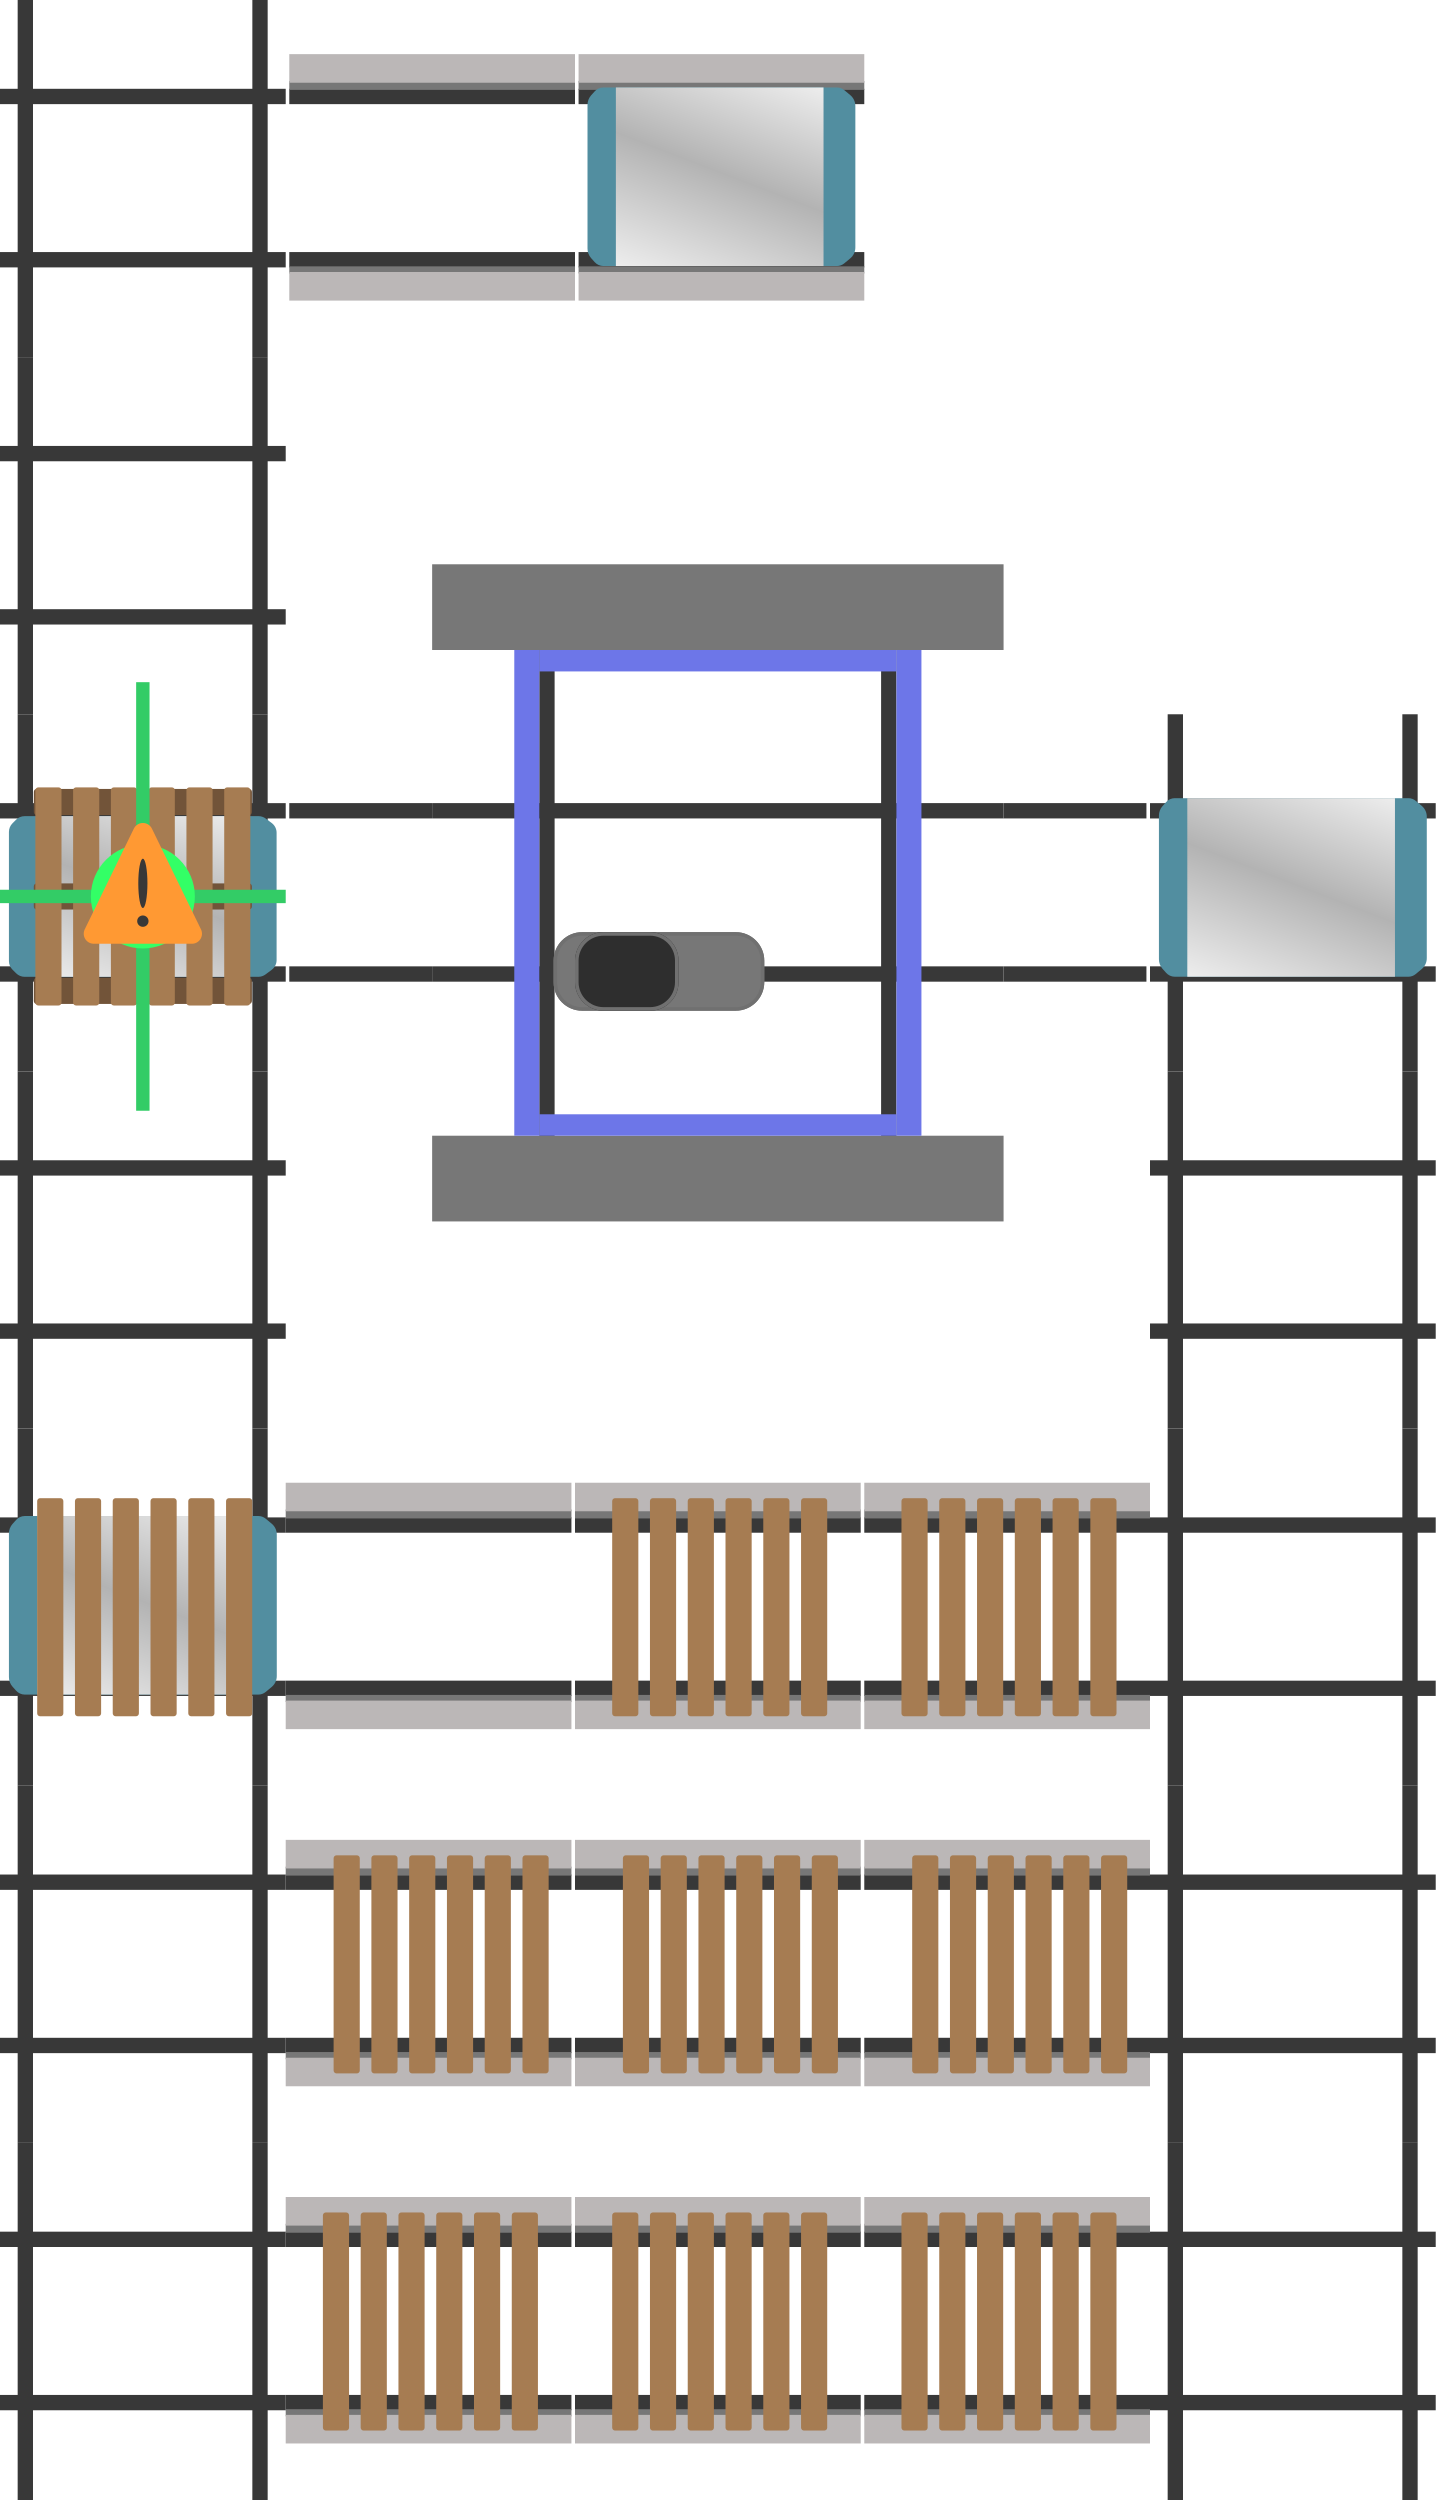
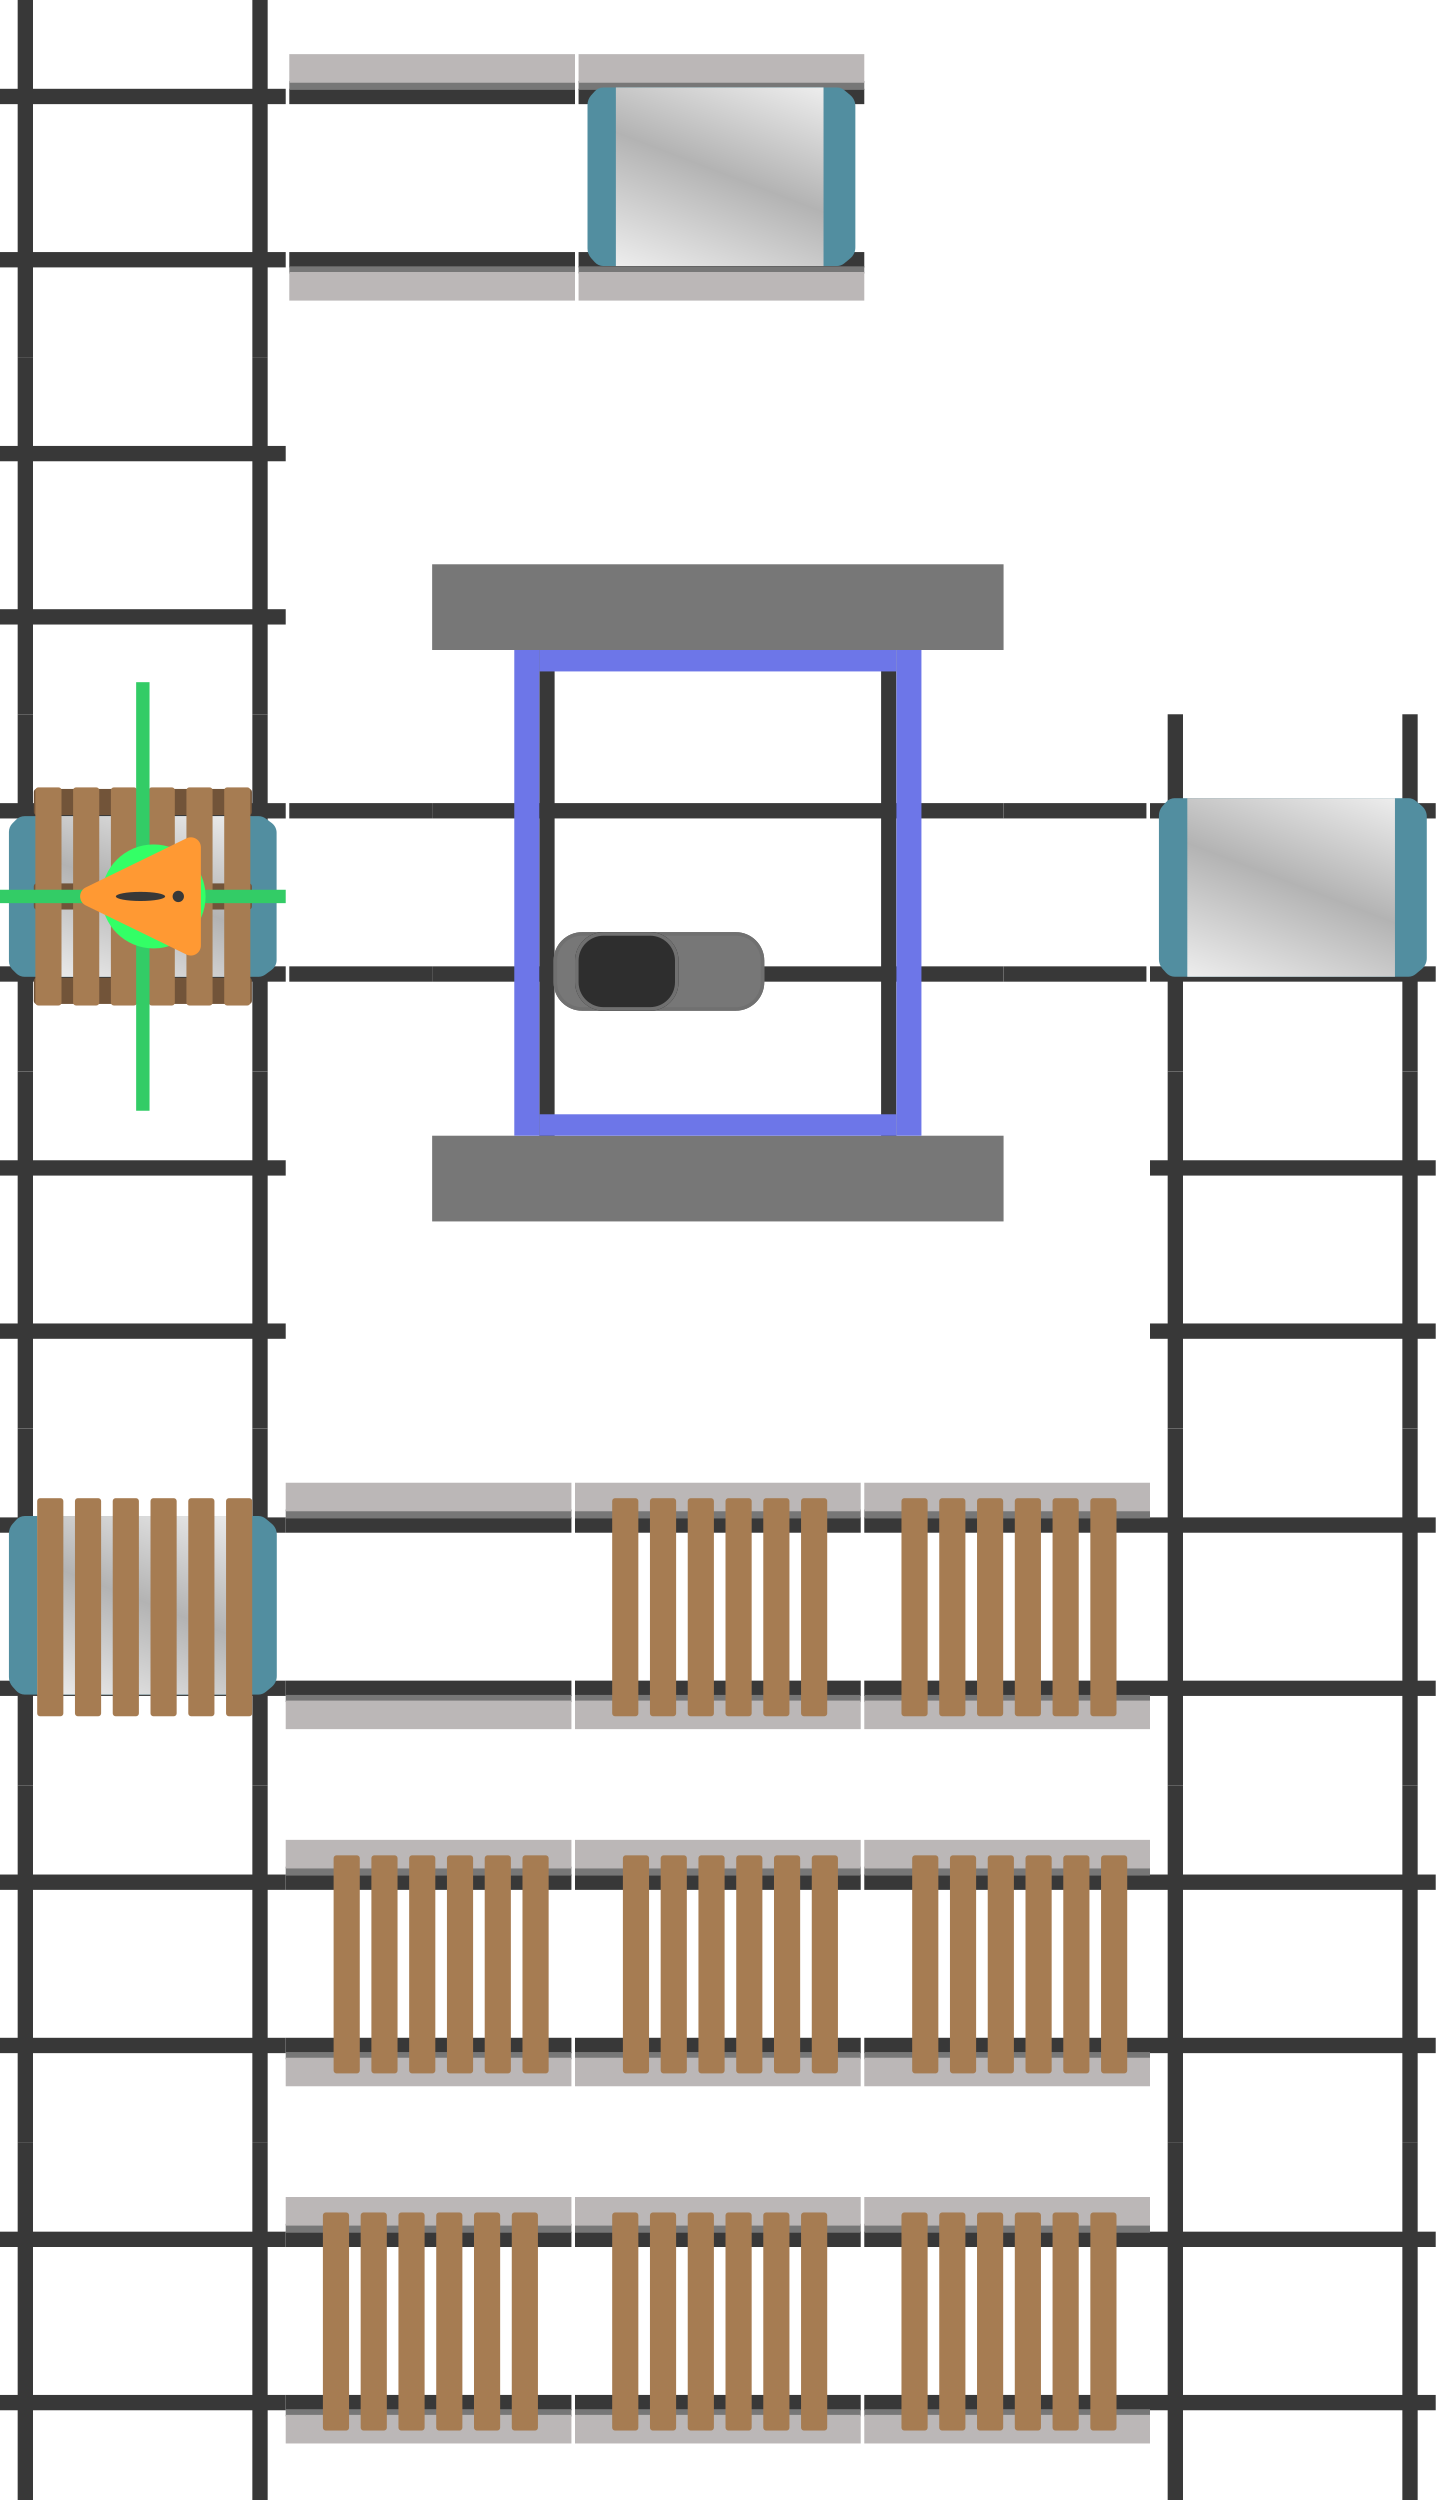
<svg xmlns="http://www.w3.org/2000/svg" width="402" height="700" viewBox="0 0 402 700">
  <defs>
    <clipPath id="clip-path">
      <rect width="80" height="700" fill="none" />
    </clipPath>
    <clipPath id="clip-path-2">
      <rect width="70" height="100" fill="none" />
    </clipPath>
    <clipPath id="clip-path-9">
      <rect width="80" height="500" fill="none" />
    </clipPath>
    <clipPath id="clip-path-15">
      <rect width="244" height="69" fill="none" />
    </clipPath>
    <clipPath id="clip-path-18">
      <rect width="162" height="69" fill="none" />
    </clipPath>
    <linearGradient id="linear-gradient" x1="0.207" y1="1.155" x2="0.793" y2="-0.155" gradientUnits="objectBoundingBox">
      <stop offset="0" stop-color="#f2f2f2" />
      <stop offset="0.516" stop-color="#b3b3b3" />
      <stop offset="1" stop-color="#f2f2f2" />
    </linearGradient>
    <linearGradient id="linear-gradient-4" x1="0.208" y1="1.155" x2="0.793" y2="-0.155" gradientUnits="objectBoundingBox">
      <stop offset="0" stop-color="#f2f2f2" />
      <stop offset="0.52" stop-color="#b3b3b3" />
      <stop offset="1" stop-color="#f2f2f2" />
    </linearGradient>
  </defs>
  <g id="Level1" transform="translate(-198 -214)">
    <g id="Repeat_Grid_1" data-name="Repeat Grid 1" transform="translate(198 214)" clip-path="url(#clip-path)">
      <g transform="translate(-198 -214)">
        <g id="trackVertical" transform="translate(202.948 214)" clip-path="url(#clip-path-2)">
          <g id="trackVertical-2" data-name="trackVertical" transform="translate(-4.948 -16)">
            <g id="Group_90" data-name="Group 90" transform="translate(4.948 16)">
              <g id="Group_88" data-name="Group 88" transform="translate(0 0)">
                <rect id="Rectangle_16" data-name="Rectangle 16" width="100" height="4.291" transform="translate(4.291) rotate(90)" fill="#383838" />
              </g>
              <g id="Group_89" data-name="Group 89" transform="translate(65.709 0)">
                <rect id="Rectangle_17" data-name="Rectangle 17" width="100" height="4.291" transform="translate(0 100) rotate(-90)" fill="#383838" />
              </g>
            </g>
          </g>
        </g>
        <g id="track" transform="translate(80.5 184.987)">
          <rect id="trackBottom" width="80" height="4.291" transform="translate(117.5 99.592)" fill="#383838" />
          <rect id="trackTop" width="80" height="4.291" transform="translate(197.5 58.174) rotate(180)" fill="#383838" />
        </g>
      </g>
      <g transform="translate(-198 -114)">
        <g id="trackVertical-3" data-name="trackVertical" transform="translate(202.948 214)" clip-path="url(#clip-path-2)">
          <g id="trackVertical-4" data-name="trackVertical" transform="translate(-4.948 -16)">
            <g id="Group_90-2" data-name="Group 90" transform="translate(4.948 16)">
              <g id="Group_88-2" data-name="Group 88" transform="translate(0 0)">
                <rect id="Rectangle_16-2" data-name="Rectangle 16" width="100" height="4.291" transform="translate(4.291) rotate(90)" fill="#383838" />
              </g>
              <g id="Group_89-2" data-name="Group 89" transform="translate(65.709 0)">
                <rect id="Rectangle_17-2" data-name="Rectangle 17" width="100" height="4.291" transform="translate(0 100) rotate(-90)" fill="#383838" />
              </g>
            </g>
          </g>
        </g>
        <g id="track-2" data-name="track" transform="translate(80.5 184.987)">
          <rect id="trackBottom-2" data-name="trackBottom" width="80" height="4.291" transform="translate(117.5 99.592)" fill="#383838" />
          <rect id="trackTop-2" data-name="trackTop" width="80" height="4.291" transform="translate(197.5 58.174) rotate(180)" fill="#383838" />
        </g>
      </g>
      <g transform="translate(-198 -14)">
        <g id="trackVertical-5" data-name="trackVertical" transform="translate(202.948 214)" clip-path="url(#clip-path-2)">
          <g id="trackVertical-6" data-name="trackVertical" transform="translate(-4.948 -16)">
            <g id="Group_90-3" data-name="Group 90" transform="translate(4.948 16)">
              <g id="Group_88-3" data-name="Group 88" transform="translate(0 0)">
                <rect id="Rectangle_16-3" data-name="Rectangle 16" width="100" height="4.291" transform="translate(4.291) rotate(90)" fill="#383838" />
              </g>
              <g id="Group_89-3" data-name="Group 89" transform="translate(65.709 0)">
                <rect id="Rectangle_17-3" data-name="Rectangle 17" width="100" height="4.291" transform="translate(0 100) rotate(-90)" fill="#383838" />
              </g>
            </g>
          </g>
        </g>
        <g id="track-3" data-name="track" transform="translate(80.5 184.987)">
          <rect id="trackBottom-3" data-name="trackBottom" width="80" height="4.291" transform="translate(117.5 99.592)" fill="#383838" />
          <rect id="trackTop-3" data-name="trackTop" width="80" height="4.291" transform="translate(197.5 58.174) rotate(180)" fill="#383838" />
        </g>
      </g>
      <g transform="translate(-198 86)">
        <g id="trackVertical-7" data-name="trackVertical" transform="translate(202.948 214)" clip-path="url(#clip-path-2)">
          <g id="trackVertical-8" data-name="trackVertical" transform="translate(-4.948 -16)">
            <g id="Group_90-4" data-name="Group 90" transform="translate(4.948 16)">
              <g id="Group_88-4" data-name="Group 88" transform="translate(0 0)">
                <rect id="Rectangle_16-4" data-name="Rectangle 16" width="100" height="4.291" transform="translate(4.291) rotate(90)" fill="#383838" />
              </g>
              <g id="Group_89-4" data-name="Group 89" transform="translate(65.709 0)">
                <rect id="Rectangle_17-4" data-name="Rectangle 17" width="100" height="4.291" transform="translate(0 100) rotate(-90)" fill="#383838" />
              </g>
            </g>
          </g>
        </g>
        <g id="track-4" data-name="track" transform="translate(80.5 184.987)">
          <rect id="trackBottom-4" data-name="trackBottom" width="80" height="4.291" transform="translate(117.5 99.592)" fill="#383838" />
          <rect id="trackTop-4" data-name="trackTop" width="80" height="4.291" transform="translate(197.5 58.174) rotate(180)" fill="#383838" />
        </g>
      </g>
      <g transform="translate(-198 186)">
        <g id="trackVertical-9" data-name="trackVertical" transform="translate(202.948 214)" clip-path="url(#clip-path-2)">
          <g id="trackVertical-10" data-name="trackVertical" transform="translate(-4.948 -16)">
            <g id="Group_90-5" data-name="Group 90" transform="translate(4.948 16)">
              <g id="Group_88-5" data-name="Group 88" transform="translate(0 0)">
                <rect id="Rectangle_16-5" data-name="Rectangle 16" width="100" height="4.291" transform="translate(4.291) rotate(90)" fill="#383838" />
              </g>
              <g id="Group_89-5" data-name="Group 89" transform="translate(65.709 0)">
                <rect id="Rectangle_17-5" data-name="Rectangle 17" width="100" height="4.291" transform="translate(0 100) rotate(-90)" fill="#383838" />
              </g>
            </g>
          </g>
        </g>
        <g id="track-5" data-name="track" transform="translate(80.5 184.987)">
          <rect id="trackBottom-5" data-name="trackBottom" width="80" height="4.291" transform="translate(117.5 99.592)" fill="#383838" />
          <rect id="trackTop-5" data-name="trackTop" width="80" height="4.291" transform="translate(197.5 58.174) rotate(180)" fill="#383838" />
        </g>
      </g>
      <g transform="translate(-198 286)">
        <g id="trackVertical-11" data-name="trackVertical" transform="translate(202.948 214)" clip-path="url(#clip-path-2)">
          <g id="trackVertical-12" data-name="trackVertical" transform="translate(-4.948 -16)">
            <g id="Group_90-6" data-name="Group 90" transform="translate(4.948 16)">
              <g id="Group_88-6" data-name="Group 88" transform="translate(0 0)">
                <rect id="Rectangle_16-6" data-name="Rectangle 16" width="100" height="4.291" transform="translate(4.291) rotate(90)" fill="#383838" />
              </g>
              <g id="Group_89-6" data-name="Group 89" transform="translate(65.709 0)">
                <rect id="Rectangle_17-6" data-name="Rectangle 17" width="100" height="4.291" transform="translate(0 100) rotate(-90)" fill="#383838" />
              </g>
            </g>
          </g>
        </g>
        <g id="track-6" data-name="track" transform="translate(80.5 184.987)">
          <rect id="trackBottom-6" data-name="trackBottom" width="80" height="4.291" transform="translate(117.5 99.592)" fill="#383838" />
          <rect id="trackTop-6" data-name="trackTop" width="80" height="4.291" transform="translate(197.5 58.174) rotate(180)" fill="#383838" />
        </g>
      </g>
      <g transform="translate(-198 386)">
        <g id="trackVertical-13" data-name="trackVertical" transform="translate(202.948 214)" clip-path="url(#clip-path-2)">
          <g id="trackVertical-14" data-name="trackVertical" transform="translate(-4.948 -16)">
            <g id="Group_90-7" data-name="Group 90" transform="translate(4.948 16)">
              <g id="Group_88-7" data-name="Group 88" transform="translate(0 0)">
                <rect id="Rectangle_16-7" data-name="Rectangle 16" width="100" height="4.291" transform="translate(4.291) rotate(90)" fill="#383838" />
              </g>
              <g id="Group_89-7" data-name="Group 89" transform="translate(65.709 0)">
                <rect id="Rectangle_17-7" data-name="Rectangle 17" width="100" height="4.291" transform="translate(0 100) rotate(-90)" fill="#383838" />
              </g>
            </g>
          </g>
        </g>
        <g id="track-7" data-name="track" transform="translate(80.5 184.987)">
          <rect id="trackBottom-7" data-name="trackBottom" width="80" height="4.291" transform="translate(117.5 99.592)" fill="#383838" />
          <rect id="trackTop-7" data-name="trackTop" width="80" height="4.291" transform="translate(197.5 58.174) rotate(180)" fill="#383838" />
        </g>
      </g>
    </g>
    <g id="Repeat_Grid_2" data-name="Repeat Grid 2" transform="translate(520 414)" clip-path="url(#clip-path-9)">
      <g transform="translate(-198 -214)">
        <g id="trackVertical-15" data-name="trackVertical" transform="translate(202.948 214)" clip-path="url(#clip-path-2)">
          <g id="trackVertical-16" data-name="trackVertical" transform="translate(-4.948 -16)">
            <g id="Group_90-8" data-name="Group 90" transform="translate(4.948 16)">
              <g id="Group_88-8" data-name="Group 88" transform="translate(0 0)">
                <rect id="Rectangle_16-8" data-name="Rectangle 16" width="100" height="4.291" transform="translate(4.291) rotate(90)" fill="#383838" />
              </g>
              <g id="Group_89-8" data-name="Group 89" transform="translate(65.709 0)">
                <rect id="Rectangle_17-8" data-name="Rectangle 17" width="100" height="4.291" transform="translate(0 100) rotate(-90)" fill="#383838" />
              </g>
            </g>
          </g>
        </g>
        <g id="track-8" data-name="track" transform="translate(80.5 184.987)">
          <rect id="trackBottom-8" data-name="trackBottom" width="80" height="4.291" transform="translate(117.5 99.592)" fill="#383838" />
          <rect id="trackTop-8" data-name="trackTop" width="80" height="4.291" transform="translate(197.5 58.174) rotate(180)" fill="#383838" />
        </g>
      </g>
      <g transform="translate(-198 -114)">
        <g id="trackVertical-17" data-name="trackVertical" transform="translate(202.948 214)" clip-path="url(#clip-path-2)">
          <g id="trackVertical-18" data-name="trackVertical" transform="translate(-4.948 -16)">
            <g id="Group_90-9" data-name="Group 90" transform="translate(4.948 16)">
              <g id="Group_88-9" data-name="Group 88" transform="translate(0 0)">
                <rect id="Rectangle_16-9" data-name="Rectangle 16" width="100" height="4.291" transform="translate(4.291) rotate(90)" fill="#383838" />
              </g>
              <g id="Group_89-9" data-name="Group 89" transform="translate(65.709 0)">
                <rect id="Rectangle_17-9" data-name="Rectangle 17" width="100" height="4.291" transform="translate(0 100) rotate(-90)" fill="#383838" />
              </g>
            </g>
          </g>
        </g>
        <g id="track-9" data-name="track" transform="translate(80.5 184.987)">
          <rect id="trackBottom-9" data-name="trackBottom" width="80" height="4.291" transform="translate(117.5 99.592)" fill="#383838" />
          <rect id="trackTop-9" data-name="trackTop" width="80" height="4.291" transform="translate(197.5 58.174) rotate(180)" fill="#383838" />
        </g>
      </g>
      <g transform="translate(-198 -14)">
        <g id="trackVertical-19" data-name="trackVertical" transform="translate(202.948 214)" clip-path="url(#clip-path-2)">
          <g id="trackVertical-20" data-name="trackVertical" transform="translate(-4.948 -16)">
            <g id="Group_90-10" data-name="Group 90" transform="translate(4.948 16)">
              <g id="Group_88-10" data-name="Group 88" transform="translate(0 0)">
                <rect id="Rectangle_16-10" data-name="Rectangle 16" width="100" height="4.291" transform="translate(4.291) rotate(90)" fill="#383838" />
              </g>
              <g id="Group_89-10" data-name="Group 89" transform="translate(65.709 0)">
                <rect id="Rectangle_17-10" data-name="Rectangle 17" width="100" height="4.291" transform="translate(0 100) rotate(-90)" fill="#383838" />
              </g>
            </g>
          </g>
        </g>
        <g id="track-10" data-name="track" transform="translate(80.5 184.987)">
          <rect id="trackBottom-10" data-name="trackBottom" width="80" height="4.291" transform="translate(117.5 99.592)" fill="#383838" />
          <rect id="trackTop-10" data-name="trackTop" width="80" height="4.291" transform="translate(197.5 58.174) rotate(180)" fill="#383838" />
        </g>
      </g>
      <g transform="translate(-198 86)">
        <g id="trackVertical-21" data-name="trackVertical" transform="translate(202.948 214)" clip-path="url(#clip-path-2)">
          <g id="trackVertical-22" data-name="trackVertical" transform="translate(-4.948 -16)">
            <g id="Group_90-11" data-name="Group 90" transform="translate(4.948 16)">
              <g id="Group_88-11" data-name="Group 88" transform="translate(0 0)">
                <rect id="Rectangle_16-11" data-name="Rectangle 16" width="100" height="4.291" transform="translate(4.291) rotate(90)" fill="#383838" />
              </g>
              <g id="Group_89-11" data-name="Group 89" transform="translate(65.709 0)">
                <rect id="Rectangle_17-11" data-name="Rectangle 17" width="100" height="4.291" transform="translate(0 100) rotate(-90)" fill="#383838" />
              </g>
            </g>
          </g>
        </g>
        <g id="track-11" data-name="track" transform="translate(80.5 184.987)">
          <rect id="trackBottom-11" data-name="trackBottom" width="80" height="4.291" transform="translate(117.5 99.592)" fill="#383838" />
          <rect id="trackTop-11" data-name="trackTop" width="80" height="4.291" transform="translate(197.5 58.174) rotate(180)" fill="#383838" />
        </g>
      </g>
      <g transform="translate(-198 186)">
        <g id="trackVertical-23" data-name="trackVertical" transform="translate(202.948 214)" clip-path="url(#clip-path-2)">
          <g id="trackVertical-24" data-name="trackVertical" transform="translate(-4.948 -16)">
            <g id="Group_90-12" data-name="Group 90" transform="translate(4.948 16)">
              <g id="Group_88-12" data-name="Group 88" transform="translate(0 0)">
                <rect id="Rectangle_16-12" data-name="Rectangle 16" width="100" height="4.291" transform="translate(4.291) rotate(90)" fill="#383838" />
              </g>
              <g id="Group_89-12" data-name="Group 89" transform="translate(65.709 0)">
                <rect id="Rectangle_17-12" data-name="Rectangle 17" width="100" height="4.291" transform="translate(0 100) rotate(-90)" fill="#383838" />
              </g>
            </g>
          </g>
        </g>
        <g id="track-12" data-name="track" transform="translate(80.5 184.987)">
          <rect id="trackBottom-12" data-name="trackBottom" width="80" height="4.291" transform="translate(117.5 99.592)" fill="#383838" />
          <rect id="trackTop-12" data-name="trackTop" width="80" height="4.291" transform="translate(197.5 58.174) rotate(180)" fill="#383838" />
        </g>
      </g>
    </g>
    <g id="trackWBuffer" transform="translate(277.5 829.161)" clip-path="url(#clip-path-15)">
      <g id="trackWBuffer-2" data-name="trackWBuffer" transform="translate(-117 -44.174)">
        <rect id="trackBottom-13" data-name="trackBottom" width="80" height="4.291" transform="translate(117.5 99.592)" fill="#383838" />
        <rect id="trackTop-13" data-name="trackTop" width="80" height="4.291" transform="translate(197.5 58.174) rotate(180)" fill="#383838" />
        <path id="trackBufferTop" d="M0,0H80V2.5H0Z" transform="translate(197.5 54.174) rotate(180)" fill="#777" />
        <rect id="trackBufferBottom" width="80" height="2" stroke-width="1" fill="#777" stroke="rgba(0,0,0,0)" transform="translate(117.5 103.592)" />
        <rect id="trackOuterBottom" width="80" height="8" transform="translate(197.5 113.174) rotate(180)" fill="#bbb7b7" />
        <rect id="trackOuterTop" width="80" height="8" transform="translate(197.5 52.174) rotate(180)" fill="#bbb7b7" />
      </g>
      <g id="trackWBuffer-3" data-name="trackWBuffer" transform="translate(-36 -44.174)">
        <rect id="trackBottom-14" data-name="trackBottom" width="80" height="4.291" transform="translate(117.5 99.592)" fill="#383838" />
        <rect id="trackTop-14" data-name="trackTop" width="80" height="4.291" transform="translate(197.5 58.174) rotate(180)" fill="#383838" />
        <path id="trackBufferTop-2" data-name="trackBufferTop" d="M0,0H80V2.5H0Z" transform="translate(197.5 54.174) rotate(180)" fill="#777" />
        <rect id="trackBufferBottom-2" data-name="trackBufferBottom" width="80" height="2" transform="translate(117.5 103.592)" fill="#777" stroke="rgba(0,0,0,0)" stroke-width="1" />
        <rect id="trackOuterBottom-2" data-name="trackOuterBottom" width="80" height="8" transform="translate(197.5 113.174) rotate(180)" fill="#bbb7b7" />
        <rect id="trackOuterTop-2" data-name="trackOuterTop" width="80" height="8" transform="translate(197.5 52.174) rotate(180)" fill="#bbb7b7" />
      </g>
      <g id="trackWBuffer-4" data-name="trackWBuffer" transform="translate(45 -44.174)">
        <rect id="trackBottom-15" data-name="trackBottom" width="80" height="4.291" transform="translate(117.5 99.592)" fill="#383838" />
        <rect id="trackTop-15" data-name="trackTop" width="80" height="4.291" transform="translate(197.5 58.174) rotate(180)" fill="#383838" />
        <path id="trackBufferTop-3" data-name="trackBufferTop" d="M0,0H80V2.5H0Z" transform="translate(197.5 54.174) rotate(180)" fill="#777" />
        <rect id="trackBufferBottom-3" data-name="trackBufferBottom" width="80" height="2" transform="translate(117.5 103.592)" fill="#777" stroke="rgba(0,0,0,0)" stroke-width="1" />
        <rect id="trackOuterBottom-3" data-name="trackOuterBottom" width="80" height="8" transform="translate(197.5 113.174) rotate(180)" fill="#bbb7b7" />
        <rect id="trackOuterTop-3" data-name="trackOuterTop" width="80" height="8" transform="translate(197.5 52.174) rotate(180)" fill="#bbb7b7" />
      </g>
    </g>
    <g id="trackWBuffer-5" data-name="trackWBuffer" transform="translate(277.5 729.161)" clip-path="url(#clip-path-15)">
      <g id="trackWBuffer-6" data-name="trackWBuffer" transform="translate(-117 -44.174)">
        <rect id="trackBottom-16" data-name="trackBottom" width="80" height="4.291" transform="translate(117.5 99.592)" fill="#383838" />
        <rect id="trackTop-16" data-name="trackTop" width="80" height="4.291" transform="translate(197.5 58.174) rotate(180)" fill="#383838" />
        <path id="trackBufferTop-4" data-name="trackBufferTop" d="M0,0H80V2.5H0Z" transform="translate(197.5 54.174) rotate(180)" fill="#777" />
        <rect id="trackBufferBottom-4" data-name="trackBufferBottom" width="80" height="2" transform="translate(117.5 103.592)" fill="#777" stroke="rgba(0,0,0,0)" stroke-width="1" />
        <rect id="trackOuterBottom-4" data-name="trackOuterBottom" width="80" height="8" transform="translate(197.5 113.174) rotate(180)" fill="#bbb7b7" />
        <rect id="trackOuterTop-4" data-name="trackOuterTop" width="80" height="8" transform="translate(197.5 52.174) rotate(180)" fill="#bbb7b7" />
      </g>
      <g id="trackWBuffer-7" data-name="trackWBuffer" transform="translate(-36 -44.174)">
        <rect id="trackBottom-17" data-name="trackBottom" width="80" height="4.291" transform="translate(117.5 99.592)" fill="#383838" />
        <rect id="trackTop-17" data-name="trackTop" width="80" height="4.291" transform="translate(197.5 58.174) rotate(180)" fill="#383838" />
        <path id="trackBufferTop-5" data-name="trackBufferTop" d="M0,0H80V2.5H0Z" transform="translate(197.5 54.174) rotate(180)" fill="#777" />
        <rect id="trackBufferBottom-5" data-name="trackBufferBottom" width="80" height="2" transform="translate(117.5 103.592)" fill="#777" stroke="rgba(0,0,0,0)" stroke-width="1" />
        <rect id="trackOuterBottom-5" data-name="trackOuterBottom" width="80" height="8" transform="translate(197.5 113.174) rotate(180)" fill="#bbb7b7" />
        <rect id="trackOuterTop-5" data-name="trackOuterTop" width="80" height="8" transform="translate(197.5 52.174) rotate(180)" fill="#bbb7b7" />
      </g>
      <g id="trackWBuffer-8" data-name="trackWBuffer" transform="translate(45 -44.174)">
        <rect id="trackBottom-18" data-name="trackBottom" width="80" height="4.291" transform="translate(117.5 99.592)" fill="#383838" />
        <rect id="trackTop-18" data-name="trackTop" width="80" height="4.291" transform="translate(197.5 58.174) rotate(180)" fill="#383838" />
        <path id="trackBufferTop-6" data-name="trackBufferTop" d="M0,0H80V2.5H0Z" transform="translate(197.5 54.174) rotate(180)" fill="#777" />
        <rect id="trackBufferBottom-6" data-name="trackBufferBottom" width="80" height="2" transform="translate(117.5 103.592)" fill="#777" stroke="rgba(0,0,0,0)" stroke-width="1" />
        <rect id="trackOuterBottom-6" data-name="trackOuterBottom" width="80" height="8" transform="translate(197.5 113.174) rotate(180)" fill="#bbb7b7" />
        <rect id="trackOuterTop-6" data-name="trackOuterTop" width="80" height="8" transform="translate(197.5 52.174) rotate(180)" fill="#bbb7b7" />
      </g>
    </g>
    <g id="trackWBuffer-9" data-name="trackWBuffer" transform="translate(277.5 629.161)" clip-path="url(#clip-path-15)">
      <g id="trackWBuffer-10" data-name="trackWBuffer" transform="translate(-117 -44.174)">
        <rect id="trackBottom-19" data-name="trackBottom" width="80" height="4.291" transform="translate(117.5 99.592)" fill="#383838" />
        <rect id="trackTop-19" data-name="trackTop" width="80" height="4.291" transform="translate(197.5 58.174) rotate(180)" fill="#383838" />
        <path id="trackBufferTop-7" data-name="trackBufferTop" d="M0,0H80V2.5H0Z" transform="translate(197.5 54.174) rotate(180)" fill="#777" />
        <rect id="trackBufferBottom-7" data-name="trackBufferBottom" width="80" height="2" transform="translate(117.5 103.592)" fill="#777" stroke="rgba(0,0,0,0)" stroke-width="1" />
        <rect id="trackOuterBottom-7" data-name="trackOuterBottom" width="80" height="8" transform="translate(197.5 113.174) rotate(180)" fill="#bbb7b7" />
        <rect id="trackOuterTop-7" data-name="trackOuterTop" width="80" height="8" transform="translate(197.5 52.174) rotate(180)" fill="#bbb7b7" />
      </g>
      <g id="trackWBuffer-11" data-name="trackWBuffer" transform="translate(-36 -44.174)">
        <rect id="trackBottom-20" data-name="trackBottom" width="80" height="4.291" transform="translate(117.5 99.592)" fill="#383838" />
        <rect id="trackTop-20" data-name="trackTop" width="80" height="4.291" transform="translate(197.5 58.174) rotate(180)" fill="#383838" />
        <path id="trackBufferTop-8" data-name="trackBufferTop" d="M0,0H80V2.5H0Z" transform="translate(197.5 54.174) rotate(180)" fill="#777" />
        <rect id="trackBufferBottom-8" data-name="trackBufferBottom" width="80" height="2" transform="translate(117.5 103.592)" fill="#777" stroke="rgba(0,0,0,0)" stroke-width="1" />
        <rect id="trackOuterBottom-8" data-name="trackOuterBottom" width="80" height="8" transform="translate(197.5 113.174) rotate(180)" fill="#bbb7b7" />
        <rect id="trackOuterTop-8" data-name="trackOuterTop" width="80" height="8" transform="translate(197.5 52.174) rotate(180)" fill="#bbb7b7" />
      </g>
      <g id="trackWBuffer-12" data-name="trackWBuffer" transform="translate(45 -44.174)">
        <rect id="trackBottom-21" data-name="trackBottom" width="80" height="4.291" transform="translate(117.5 99.592)" fill="#383838" />
        <rect id="trackTop-21" data-name="trackTop" width="80" height="4.291" transform="translate(197.5 58.174) rotate(180)" fill="#383838" />
        <path id="trackBufferTop-9" data-name="trackBufferTop" d="M0,0H80V2.5H0Z" transform="translate(197.5 54.174) rotate(180)" fill="#777" />
        <rect id="trackBufferBottom-9" data-name="trackBufferBottom" width="80" height="2" transform="translate(117.5 103.592)" fill="#777" stroke="rgba(0,0,0,0)" stroke-width="1" />
        <rect id="trackOuterBottom-9" data-name="trackOuterBottom" width="80" height="8" transform="translate(197.5 113.174) rotate(180)" fill="#bbb7b7" />
        <rect id="trackOuterTop-9" data-name="trackOuterTop" width="80" height="8" transform="translate(197.5 52.174) rotate(180)" fill="#bbb7b7" />
      </g>
    </g>
    <g id="trackWBuffer-13" data-name="trackWBuffer" transform="translate(278.5 229.161)" clip-path="url(#clip-path-18)">
      <g id="trackWBuffer-14" data-name="trackWBuffer" transform="translate(-117 -44.174)">
        <rect id="trackBottom-22" data-name="trackBottom" width="80" height="4.291" transform="translate(117.5 99.592)" fill="#383838" />
        <rect id="trackTop-22" data-name="trackTop" width="80" height="4.291" transform="translate(197.5 58.174) rotate(180)" fill="#383838" />
        <path id="trackBufferTop-10" data-name="trackBufferTop" d="M0,0H80V2.5H0Z" transform="translate(197.5 54.174) rotate(180)" fill="#777" />
        <rect id="trackBufferBottom-10" data-name="trackBufferBottom" width="80" height="2" transform="translate(117.5 103.592)" fill="#777" stroke="rgba(0,0,0,0)" stroke-width="1" />
        <rect id="trackOuterBottom-10" data-name="trackOuterBottom" width="80" height="8" transform="translate(197.5 113.174) rotate(180)" fill="#bbb7b7" />
        <rect id="trackOuterTop-10" data-name="trackOuterTop" width="80" height="8" transform="translate(197.5 52.174) rotate(180)" fill="#bbb7b7" />
      </g>
      <g id="trackWBuffer-15" data-name="trackWBuffer" transform="translate(-36 -44.174)">
        <rect id="trackBottom-23" data-name="trackBottom" width="80" height="4.291" transform="translate(117.5 99.592)" fill="#383838" />
        <rect id="trackTop-23" data-name="trackTop" width="80" height="4.291" transform="translate(197.5 58.174) rotate(180)" fill="#383838" />
        <path id="trackBufferTop-11" data-name="trackBufferTop" d="M0,0H80V2.5H0Z" transform="translate(197.5 54.174) rotate(180)" fill="#777" />
        <rect id="trackBufferBottom-11" data-name="trackBufferBottom" width="80" height="2" transform="translate(117.5 103.592)" fill="#777" stroke="rgba(0,0,0,0)" stroke-width="1" />
        <rect id="trackOuterBottom-11" data-name="trackOuterBottom" width="80" height="8" transform="translate(197.5 113.174) rotate(180)" fill="#bbb7b7" />
        <rect id="trackOuterTop-11" data-name="trackOuterTop" width="80" height="8" transform="translate(197.5 52.174) rotate(180)" fill="#bbb7b7" />
      </g>
    </g>
    <g id="mole" transform="translate(242.5 56.461)">
      <path id="moleEdges" d="M193.635,184.223l-1.725-1.438a3.2,3.2,0,0,0-2.047-.759h-65.45a3.25,3.25,0,0,0-2.412,1.11l-1,1.113a4.015,4.015,0,0,0-1,2.68v40.193a4.01,4.01,0,0,0,1,2.68l1,1.113a3.246,3.246,0,0,0,2.412,1.11h65.45a3.194,3.194,0,0,0,2.047-.758l1.725-1.438A3.949,3.949,0,0,0,195,226.8V187.255A3.946,3.946,0,0,0,193.635,184.223Z" transform="translate(0 0)" fill="#528ea0" />
      <rect id="moleBody" width="58.142" height="50" transform="translate(127.945 182.026)" fill="url(#linear-gradient)" />
    </g>
    <g id="mole-2" data-name="mole" transform="translate(80.5 456.461)">
      <path id="moleEdges-2" data-name="moleEdges" d="M193.635,184.223l-1.725-1.438a3.2,3.2,0,0,0-2.047-.759h-65.45a3.25,3.25,0,0,0-2.412,1.11l-1,1.113a4.015,4.015,0,0,0-1,2.68v40.193a4.01,4.01,0,0,0,1,2.68l1,1.113a3.246,3.246,0,0,0,2.412,1.11h65.45a3.194,3.194,0,0,0,2.047-.758l1.725-1.438A3.949,3.949,0,0,0,195,226.8V187.255A3.946,3.946,0,0,0,193.635,184.223Z" transform="translate(0 0)" fill="#528ea0" />
      <rect id="moleBody-2" data-name="moleBody" width="58.142" height="50" transform="translate(127.945 182.026)" fill="url(#linear-gradient)" />
    </g>
    <g id="mole-3" data-name="mole" transform="translate(402.5 255.461)">
      <path id="moleEdges-3" data-name="moleEdges" d="M193.635,184.223l-1.725-1.438a3.2,3.2,0,0,0-2.047-.759h-65.45a3.25,3.25,0,0,0-2.412,1.11l-1,1.113a4.015,4.015,0,0,0-1,2.68v40.193a4.01,4.01,0,0,0,1,2.68l1,1.113a3.246,3.246,0,0,0,2.412,1.11h65.45a3.194,3.194,0,0,0,2.047-.758l1.725-1.438A3.949,3.949,0,0,0,195,226.8V187.255A3.946,3.946,0,0,0,193.635,184.223Z" transform="translate(0 0)" fill="#528ea0" />
      <rect id="moleBody-3" data-name="moleBody" width="58.142" height="50" transform="translate(127.945 182.026)" fill="url(#linear-gradient)" />
    </g>
    <g id="pallet" transform="translate(164.5 287.16)">
      <rect id="Rectangle_68" data-name="Rectangle 68" width="7.325" height="61.07" rx="0.821" transform="translate(126.911 446.328)" fill="#a67c52" />
      <rect id="Rectangle_69" data-name="Rectangle 69" width="7.325" height="61.07" rx="0.821" transform="translate(137.488 446.328)" fill="#a67c52" />
      <rect id="Rectangle_70" data-name="Rectangle 70" width="7.325" height="61.07" rx="0.821" transform="translate(148.065 446.328)" fill="#a67c52" />
      <rect id="Rectangle_71" data-name="Rectangle 71" width="7.325" height="61.07" rx="0.821" transform="translate(158.642 446.328)" fill="#a67c52" />
      <rect id="Rectangle_72" data-name="Rectangle 72" width="7.325" height="61.07" rx="0.821" transform="translate(169.218 446.328)" fill="#a67c52" />
      <rect id="Rectangle_73" data-name="Rectangle 73" width="7.325" height="61.07" rx="0.821" transform="translate(179.795 446.328)" fill="#a67c52" />
    </g>
    <g id="pallet-2" data-name="pallet" transform="translate(245.5 287.16)">
      <rect id="Rectangle_68-2" data-name="Rectangle 68" width="7.325" height="61.07" rx="0.821" transform="translate(126.911 446.328)" fill="#a67c52" />
      <rect id="Rectangle_69-2" data-name="Rectangle 69" width="7.325" height="61.07" rx="0.821" transform="translate(137.488 446.328)" fill="#a67c52" />
      <rect id="Rectangle_70-2" data-name="Rectangle 70" width="7.325" height="61.07" rx="0.821" transform="translate(148.065 446.328)" fill="#a67c52" />
      <rect id="Rectangle_71-2" data-name="Rectangle 71" width="7.325" height="61.07" rx="0.821" transform="translate(158.642 446.328)" fill="#a67c52" />
      <rect id="Rectangle_72-2" data-name="Rectangle 72" width="7.325" height="61.07" rx="0.821" transform="translate(169.218 446.328)" fill="#a67c52" />
      <rect id="Rectangle_73-2" data-name="Rectangle 73" width="7.325" height="61.07" rx="0.821" transform="translate(179.795 446.328)" fill="#a67c52" />
    </g>
    <g id="pallet-3" data-name="pallet" transform="translate(326.5 287.16)">
      <rect id="Rectangle_68-3" data-name="Rectangle 68" width="7.325" height="61.07" rx="0.821" transform="translate(126.911 446.328)" fill="#a67c52" />
      <rect id="Rectangle_69-3" data-name="Rectangle 69" width="7.325" height="61.07" rx="0.821" transform="translate(137.488 446.328)" fill="#a67c52" />
      <rect id="Rectangle_70-3" data-name="Rectangle 70" width="7.325" height="61.07" rx="0.821" transform="translate(148.065 446.328)" fill="#a67c52" />
      <rect id="Rectangle_71-3" data-name="Rectangle 71" width="7.325" height="61.07" rx="0.821" transform="translate(158.642 446.328)" fill="#a67c52" />
      <rect id="Rectangle_72-3" data-name="Rectangle 72" width="7.325" height="61.07" rx="0.821" transform="translate(169.218 446.328)" fill="#a67c52" />
      <rect id="Rectangle_73-3" data-name="Rectangle 73" width="7.325" height="61.07" rx="0.821" transform="translate(179.795 446.328)" fill="#a67c52" />
    </g>
    <g id="pallet-4" data-name="pallet" transform="translate(81.5 187.16)">
      <rect id="Rectangle_68-4" data-name="Rectangle 68" width="7.325" height="61.07" rx="0.821" transform="translate(126.911 446.328)" fill="#a67c52" />
      <rect id="Rectangle_69-4" data-name="Rectangle 69" width="7.325" height="61.07" rx="0.821" transform="translate(137.488 446.328)" fill="#a67c52" />
      <rect id="Rectangle_70-4" data-name="Rectangle 70" width="7.325" height="61.07" rx="0.821" transform="translate(148.065 446.328)" fill="#a67c52" />
      <rect id="Rectangle_71-4" data-name="Rectangle 71" width="7.325" height="61.07" rx="0.821" transform="translate(158.642 446.328)" fill="#a67c52" />
      <rect id="Rectangle_72-4" data-name="Rectangle 72" width="7.325" height="61.07" rx="0.821" transform="translate(169.218 446.328)" fill="#a67c52" />
      <rect id="Rectangle_73-4" data-name="Rectangle 73" width="7.325" height="61.07" rx="0.821" transform="translate(179.795 446.328)" fill="#a67c52" />
    </g>
    <g id="pallet-5" data-name="pallet" transform="translate(242.5 187.16)">
      <rect id="Rectangle_68-5" data-name="Rectangle 68" width="7.325" height="61.07" rx="0.821" transform="translate(126.911 446.328)" fill="#a67c52" />
      <rect id="Rectangle_69-5" data-name="Rectangle 69" width="7.325" height="61.07" rx="0.821" transform="translate(137.488 446.328)" fill="#a67c52" />
      <rect id="Rectangle_70-5" data-name="Rectangle 70" width="7.325" height="61.07" rx="0.821" transform="translate(148.065 446.328)" fill="#a67c52" />
      <rect id="Rectangle_71-5" data-name="Rectangle 71" width="7.325" height="61.07" rx="0.821" transform="translate(158.642 446.328)" fill="#a67c52" />
      <rect id="Rectangle_72-5" data-name="Rectangle 72" width="7.325" height="61.07" rx="0.821" transform="translate(169.218 446.328)" fill="#a67c52" />
      <rect id="Rectangle_73-5" data-name="Rectangle 73" width="7.325" height="61.07" rx="0.821" transform="translate(179.795 446.328)" fill="#a67c52" />
    </g>
    <g id="pallet-6" data-name="pallet" transform="translate(323.5 187.16)">
      <rect id="Rectangle_68-6" data-name="Rectangle 68" width="7.325" height="61.07" rx="0.821" transform="translate(126.911 446.328)" fill="#a67c52" />
      <rect id="Rectangle_69-6" data-name="Rectangle 69" width="7.325" height="61.07" rx="0.821" transform="translate(137.488 446.328)" fill="#a67c52" />
      <rect id="Rectangle_70-6" data-name="Rectangle 70" width="7.325" height="61.07" rx="0.821" transform="translate(148.065 446.328)" fill="#a67c52" />
      <rect id="Rectangle_71-6" data-name="Rectangle 71" width="7.325" height="61.07" rx="0.821" transform="translate(158.642 446.328)" fill="#a67c52" />
      <rect id="Rectangle_72-6" data-name="Rectangle 72" width="7.325" height="61.07" rx="0.821" transform="translate(169.218 446.328)" fill="#a67c52" />
      <rect id="Rectangle_73-6" data-name="Rectangle 73" width="7.325" height="61.07" rx="0.821" transform="translate(179.795 446.328)" fill="#a67c52" />
    </g>
    <g id="pallet-7" data-name="pallet" transform="translate(161.5 387.16)">
      <rect id="Rectangle_68-7" data-name="Rectangle 68" width="7.325" height="61.07" rx="0.821" transform="translate(126.911 446.328)" fill="#a67c52" />
      <rect id="Rectangle_69-7" data-name="Rectangle 69" width="7.325" height="61.07" rx="0.821" transform="translate(137.488 446.328)" fill="#a67c52" />
      <rect id="Rectangle_70-7" data-name="Rectangle 70" width="7.325" height="61.07" rx="0.821" transform="translate(148.065 446.328)" fill="#a67c52" />
      <rect id="Rectangle_71-7" data-name="Rectangle 71" width="7.325" height="61.07" rx="0.821" transform="translate(158.642 446.328)" fill="#a67c52" />
      <rect id="Rectangle_72-7" data-name="Rectangle 72" width="7.325" height="61.07" rx="0.821" transform="translate(169.218 446.328)" fill="#a67c52" />
      <rect id="Rectangle_73-7" data-name="Rectangle 73" width="7.325" height="61.07" rx="0.821" transform="translate(179.795 446.328)" fill="#a67c52" />
    </g>
    <g id="pallet-8" data-name="pallet" transform="translate(242.5 387.16)">
      <rect id="Rectangle_68-8" data-name="Rectangle 68" width="7.325" height="61.07" rx="0.821" transform="translate(126.911 446.328)" fill="#a67c52" />
      <rect id="Rectangle_69-8" data-name="Rectangle 69" width="7.325" height="61.07" rx="0.821" transform="translate(137.488 446.328)" fill="#a67c52" />
      <rect id="Rectangle_70-8" data-name="Rectangle 70" width="7.325" height="61.07" rx="0.821" transform="translate(148.065 446.328)" fill="#a67c52" />
      <rect id="Rectangle_71-8" data-name="Rectangle 71" width="7.325" height="61.07" rx="0.821" transform="translate(158.642 446.328)" fill="#a67c52" />
      <rect id="Rectangle_72-8" data-name="Rectangle 72" width="7.325" height="61.07" rx="0.821" transform="translate(169.218 446.328)" fill="#a67c52" />
      <rect id="Rectangle_73-8" data-name="Rectangle 73" width="7.325" height="61.07" rx="0.821" transform="translate(179.795 446.328)" fill="#a67c52" />
    </g>
    <g id="pallet-9" data-name="pallet" transform="translate(323.5 387.16)">
      <rect id="Rectangle_68-9" data-name="Rectangle 68" width="7.325" height="61.07" rx="0.821" transform="translate(126.911 446.328)" fill="#a67c52" />
      <rect id="Rectangle_69-9" data-name="Rectangle 69" width="7.325" height="61.07" rx="0.821" transform="translate(137.488 446.328)" fill="#a67c52" />
      <rect id="Rectangle_70-9" data-name="Rectangle 70" width="7.325" height="61.07" rx="0.821" transform="translate(148.065 446.328)" fill="#a67c52" />
      <rect id="Rectangle_71-9" data-name="Rectangle 71" width="7.325" height="61.07" rx="0.821" transform="translate(158.642 446.328)" fill="#a67c52" />
      <rect id="Rectangle_72-9" data-name="Rectangle 72" width="7.325" height="61.07" rx="0.821" transform="translate(169.218 446.328)" fill="#a67c52" />
      <rect id="Rectangle_73-9" data-name="Rectangle 73" width="7.325" height="61.07" rx="0.821" transform="translate(179.795 446.328)" fill="#a67c52" />
    </g>
    <g id="Lift" transform="translate(319 372)">
      <g id="track-13" data-name="track" transform="translate(-117.5 12.987)">
        <rect id="trackBottom-24" data-name="trackBottom" width="160" height="4.291" transform="translate(117.5 99.592)" fill="#383838" />
        <rect id="trackTop-24" data-name="trackTop" width="160" height="4.291" transform="translate(277.5 58.174) rotate(180)" fill="#383838" />
      </g>
      <g id="track-14" data-name="track" transform="translate(183.883 -105.63) rotate(90)">
        <rect id="trackBottom-25" data-name="trackBottom" width="160" height="4.291" transform="translate(117.5 149.592)" fill="#383838" />
        <rect id="trackTop-25" data-name="trackTop" width="160" height="4.291" transform="translate(277.5 58.174) rotate(180)" fill="#383838" />
      </g>
      <rect id="Rectangle_176" data-name="Rectangle 176" width="160" height="24" fill="#777" />
      <rect id="Rectangle_177" data-name="Rectangle 177" width="160" height="24" transform="translate(0 160)" fill="#777" />
      <rect id="Rectangle_178" data-name="Rectangle 178" width="100" height="6" transform="translate(30 24)" fill="#6d76e8" />
      <g id="Rectangle_180" data-name="Rectangle 180" transform="translate(34 103)" fill="#777" stroke="#707070" stroke-width="1">
        <rect width="59" height="22" rx="8" stroke="none" />
        <rect x="0.5" y="0.5" width="58" height="21" rx="7.5" fill="none" />
      </g>
      <g id="Rectangle_181" data-name="Rectangle 181" transform="translate(40 103)" fill="#2e2e2e" stroke="#707070" stroke-width="1">
        <rect width="29" height="22" rx="8" stroke="none" />
        <rect x="0.5" y="0.5" width="28" height="21" rx="7.5" fill="none" />
      </g>
      <rect id="Rectangle_182" data-name="Rectangle 182" width="100" height="6" transform="translate(30 154)" fill="#6d76e8" />
      <rect id="Rectangle_183" data-name="Rectangle 183" width="136" height="7" transform="translate(30 24) rotate(90)" fill="#6d76e8" />
      <rect id="Rectangle_184" data-name="Rectangle 184" width="136" height="7" transform="translate(137 24) rotate(90)" fill="#6d76e8" />
    </g>
    <g id="track-15" data-name="track" transform="translate(161.5 384.987)">
      <rect id="trackBottom-26" data-name="trackBottom" width="40" height="4.291" transform="translate(117.5 99.592)" fill="#383838" />
      <rect id="trackTop-26" data-name="trackTop" width="40" height="4.291" transform="translate(157.5 58.174) rotate(180)" fill="#383838" />
    </g>
    <g id="track-16" data-name="track" transform="translate(361.5 384.987)">
      <rect id="trackBottom-27" data-name="trackBottom" width="40" height="4.291" transform="translate(117.5 99.592)" fill="#383838" />
      <rect id="trackTop-27" data-name="trackTop" width="40" height="4.291" transform="translate(157.5 58.174) rotate(180)" fill="#383838" />
    </g>
    <g id="molePalletSelected" transform="translate(198 405)">
      <path id="Path_18" data-name="Path 18" d="M76.14,39.48l-1.73-1.29a3.41,3.41,0,0,0-2-.68H6.91a3.41,3.41,0,0,0-2.41,1l-1,1a3.41,3.41,0,0,0-1,2.41V78.09a3.41,3.41,0,0,0,1,2.41l1,1a3.41,3.41,0,0,0,2.41,1H72.36a3.41,3.41,0,0,0,2-.68l1.73-1.29a3.41,3.41,0,0,0,1.36-2.73V42.21a3.41,3.41,0,0,0-1.31-2.73Z" transform="translate(0 0.01)" fill="#528ea0" />
      <rect id="Rectangle_143" data-name="Rectangle 143" width="58.14" height="45" transform="translate(10.44 37.51)" fill="url(#linear-gradient-4)" />
      <rect id="Rectangle_144" data-name="Rectangle 144" width="7.32" height="61.07" rx="0.82" transform="translate(70.54 29.9) rotate(90)" fill="#725439" />
      <rect id="Rectangle_145" data-name="Rectangle 145" width="7.32" height="61.07" rx="0.82" transform="translate(70.53 56.35) rotate(90)" fill="#725439" />
      <rect id="Rectangle_146" data-name="Rectangle 146" width="7.32" height="61.07" rx="0.82" transform="translate(70.53 82.79) rotate(90)" fill="#725439" />
      <rect id="Rectangle_147" data-name="Rectangle 147" width="7.32" height="61.07" rx="0.82" transform="translate(9.9 29.47)" fill="#a67c52" />
      <rect id="Rectangle_148" data-name="Rectangle 148" width="7.32" height="61.07" rx="0.82" transform="translate(20.47 29.47)" fill="#a67c52" />
      <rect id="Rectangle_149" data-name="Rectangle 149" width="7.32" height="61.07" rx="0.82" transform="translate(31.05 29.47)" fill="#a67c52" />
      <rect id="Rectangle_150" data-name="Rectangle 150" width="7.32" height="61.07" rx="0.82" transform="translate(41.63 29.47)" fill="#a67c52" />
      <rect id="Rectangle_151" data-name="Rectangle 151" width="7.32" height="61.07" rx="0.82" transform="translate(52.2 29.47)" fill="#a67c52" />
      <rect id="Rectangle_152" data-name="Rectangle 152" width="7.32" height="61.07" rx="0.82" transform="translate(62.78 29.47)" fill="#a67c52" />
      <rect id="Rectangle_153" data-name="Rectangle 153" width="60" height="3.75" transform="translate(41.87 0.01) rotate(90)" fill="#3c6" />
      <rect id="Rectangle_154" data-name="Rectangle 154" width="60" height="3.75" transform="translate(41.87 60.01) rotate(90)" fill="#3c6" />
      <rect id="Rectangle_155" data-name="Rectangle 155" width="40" height="3.75" transform="translate(40 58.13)" fill="#3c6" />
      <rect id="Rectangle_156" data-name="Rectangle 156" width="40" height="3.75" transform="translate(0 58.13)" fill="#3c6" />
-       <circle id="Ellipse_14" data-name="Ellipse 14" cx="14.56" cy="14.56" r="14.56" transform="translate(25.44 45.45)" fill="#3f6" />
-       <path id="Path_19" data-name="Path 19" d="M56.29,69.24,42.53,41a2.81,2.81,0,0,0-5.05,0L23.71,69.24a2.81,2.81,0,0,0,2.53,4H53.76a2.81,2.81,0,0,0,2.53-4Z" transform="translate(0 0.01)" fill="#f93" />
-       <ellipse id="Ellipse_15" data-name="Ellipse 15" cx="1.28" cy="6.9" rx="1.28" ry="6.9" transform="translate(38.72 49.44)" fill="#383838" />
-       <circle id="Ellipse_16" data-name="Ellipse 16" cx="1.59" cy="1.59" r="1.59" transform="translate(38.41 65.33)" fill="#383838" />
+       <circle id="Ellipse_14" data-name="Ellipse 14" cx="14.56" cy="14.56" r="14.56" transform="translate(28.448 74.562) rotate(-90)" fill="#3f6" />
+       <path id="Path_19" data-name="Path 19" d="M56.29,69.24,42.53,41a2.81,2.81,0,0,0-5.05,0L23.71,69.24a2.81,2.81,0,0,0,2.53,4H53.76a2.81,2.81,0,0,0,2.53-4Z" transform="translate(-16.992 100.002) rotate(-90)" fill="#f93" />
+       <ellipse id="Ellipse_15" data-name="Ellipse 15" cx="1.28" cy="6.9" rx="1.28" ry="6.9" transform="translate(32.438 61.282) rotate(-90)" fill="#383838" />
+       <circle id="Ellipse_16" data-name="Ellipse 16" cx="1.59" cy="1.59" r="1.59" transform="translate(48.328 61.592) rotate(-90)" fill="#383838" />
    </g>
  </g>
</svg>
